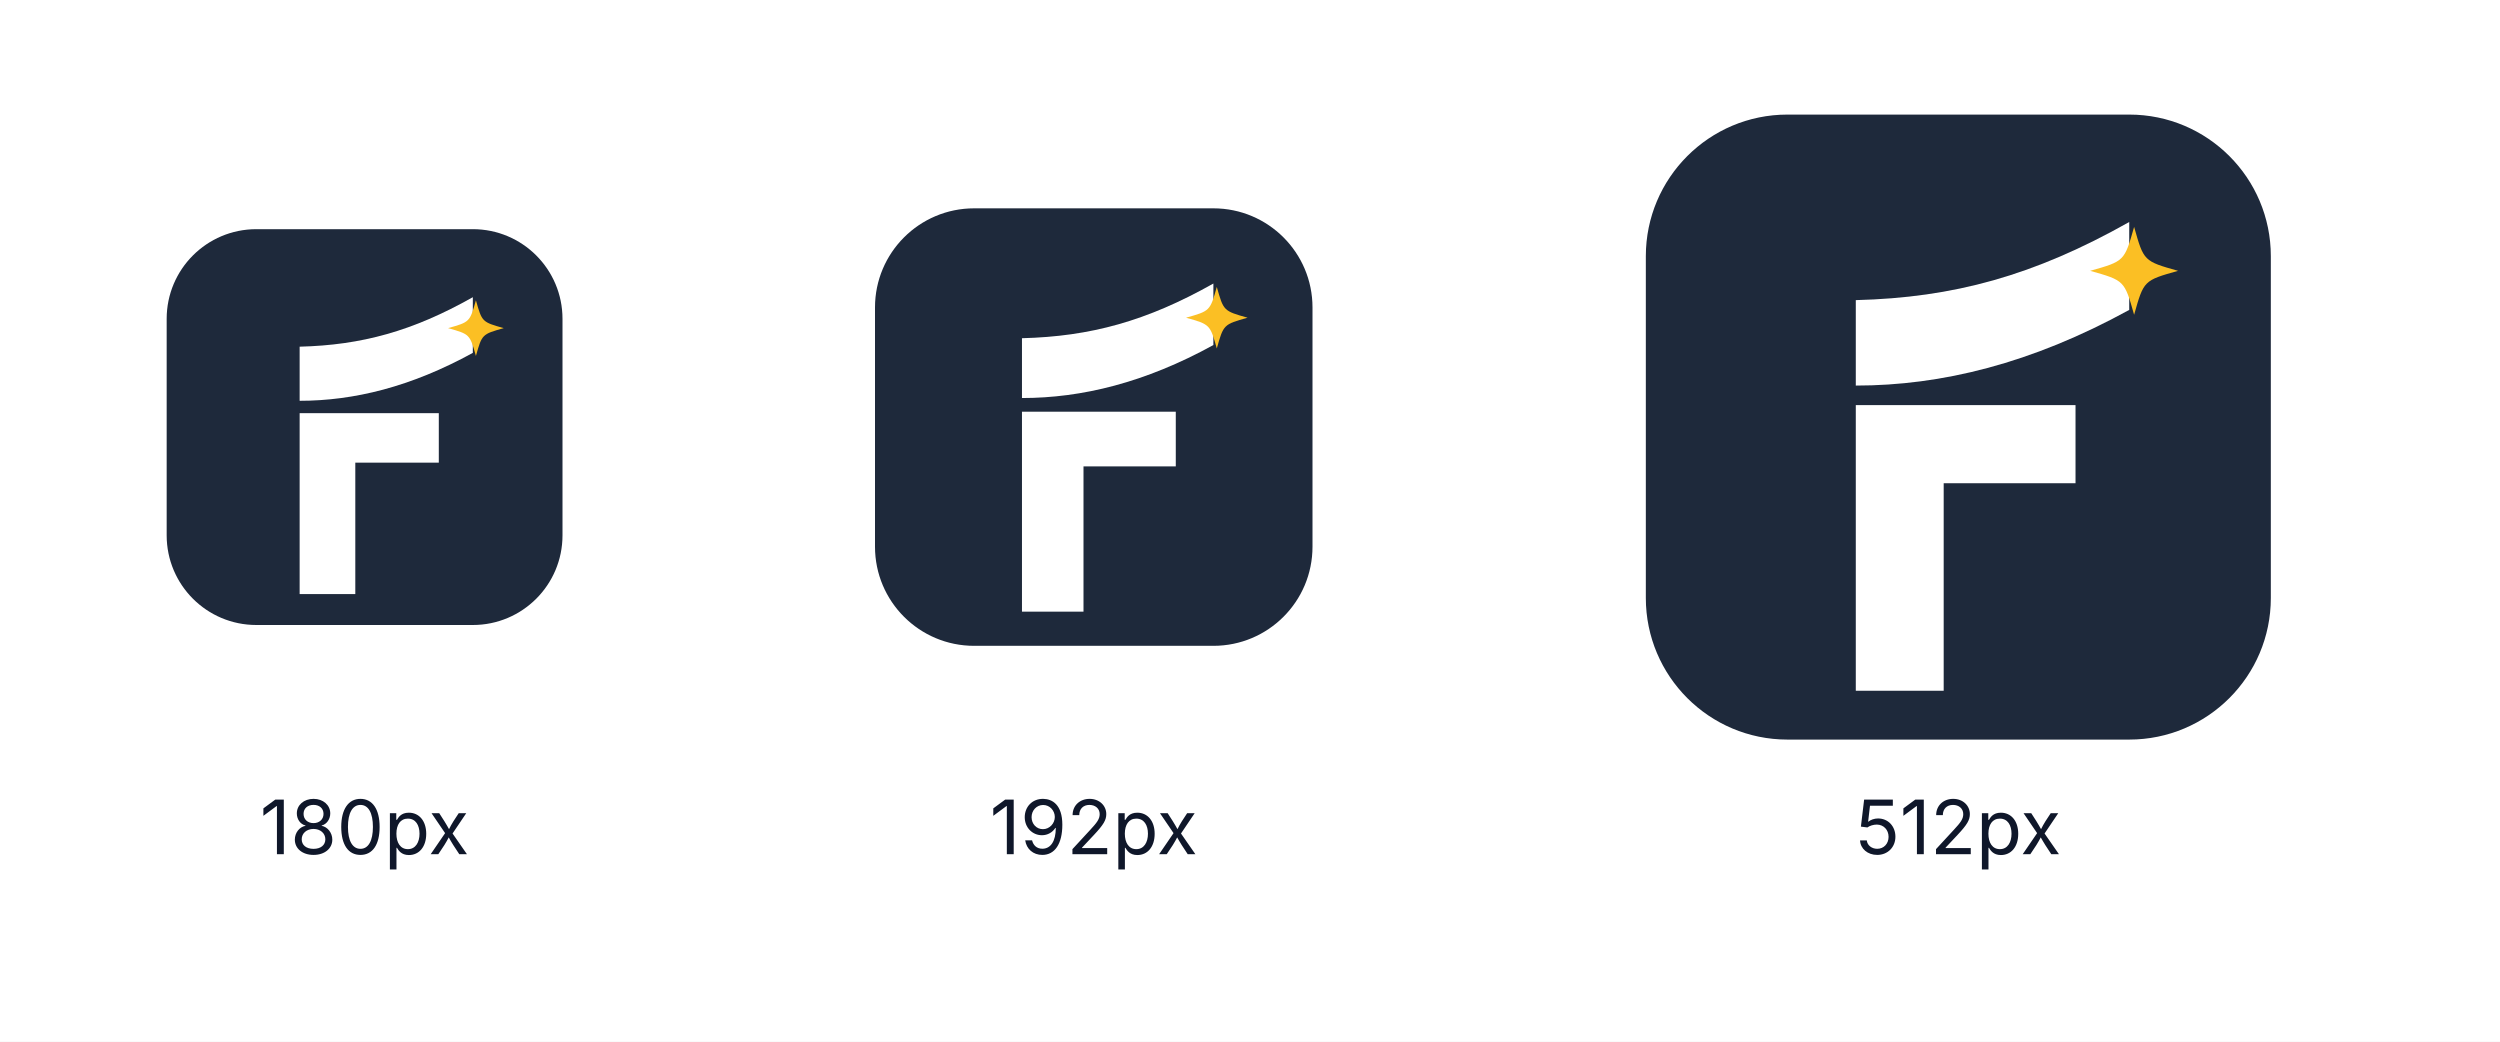
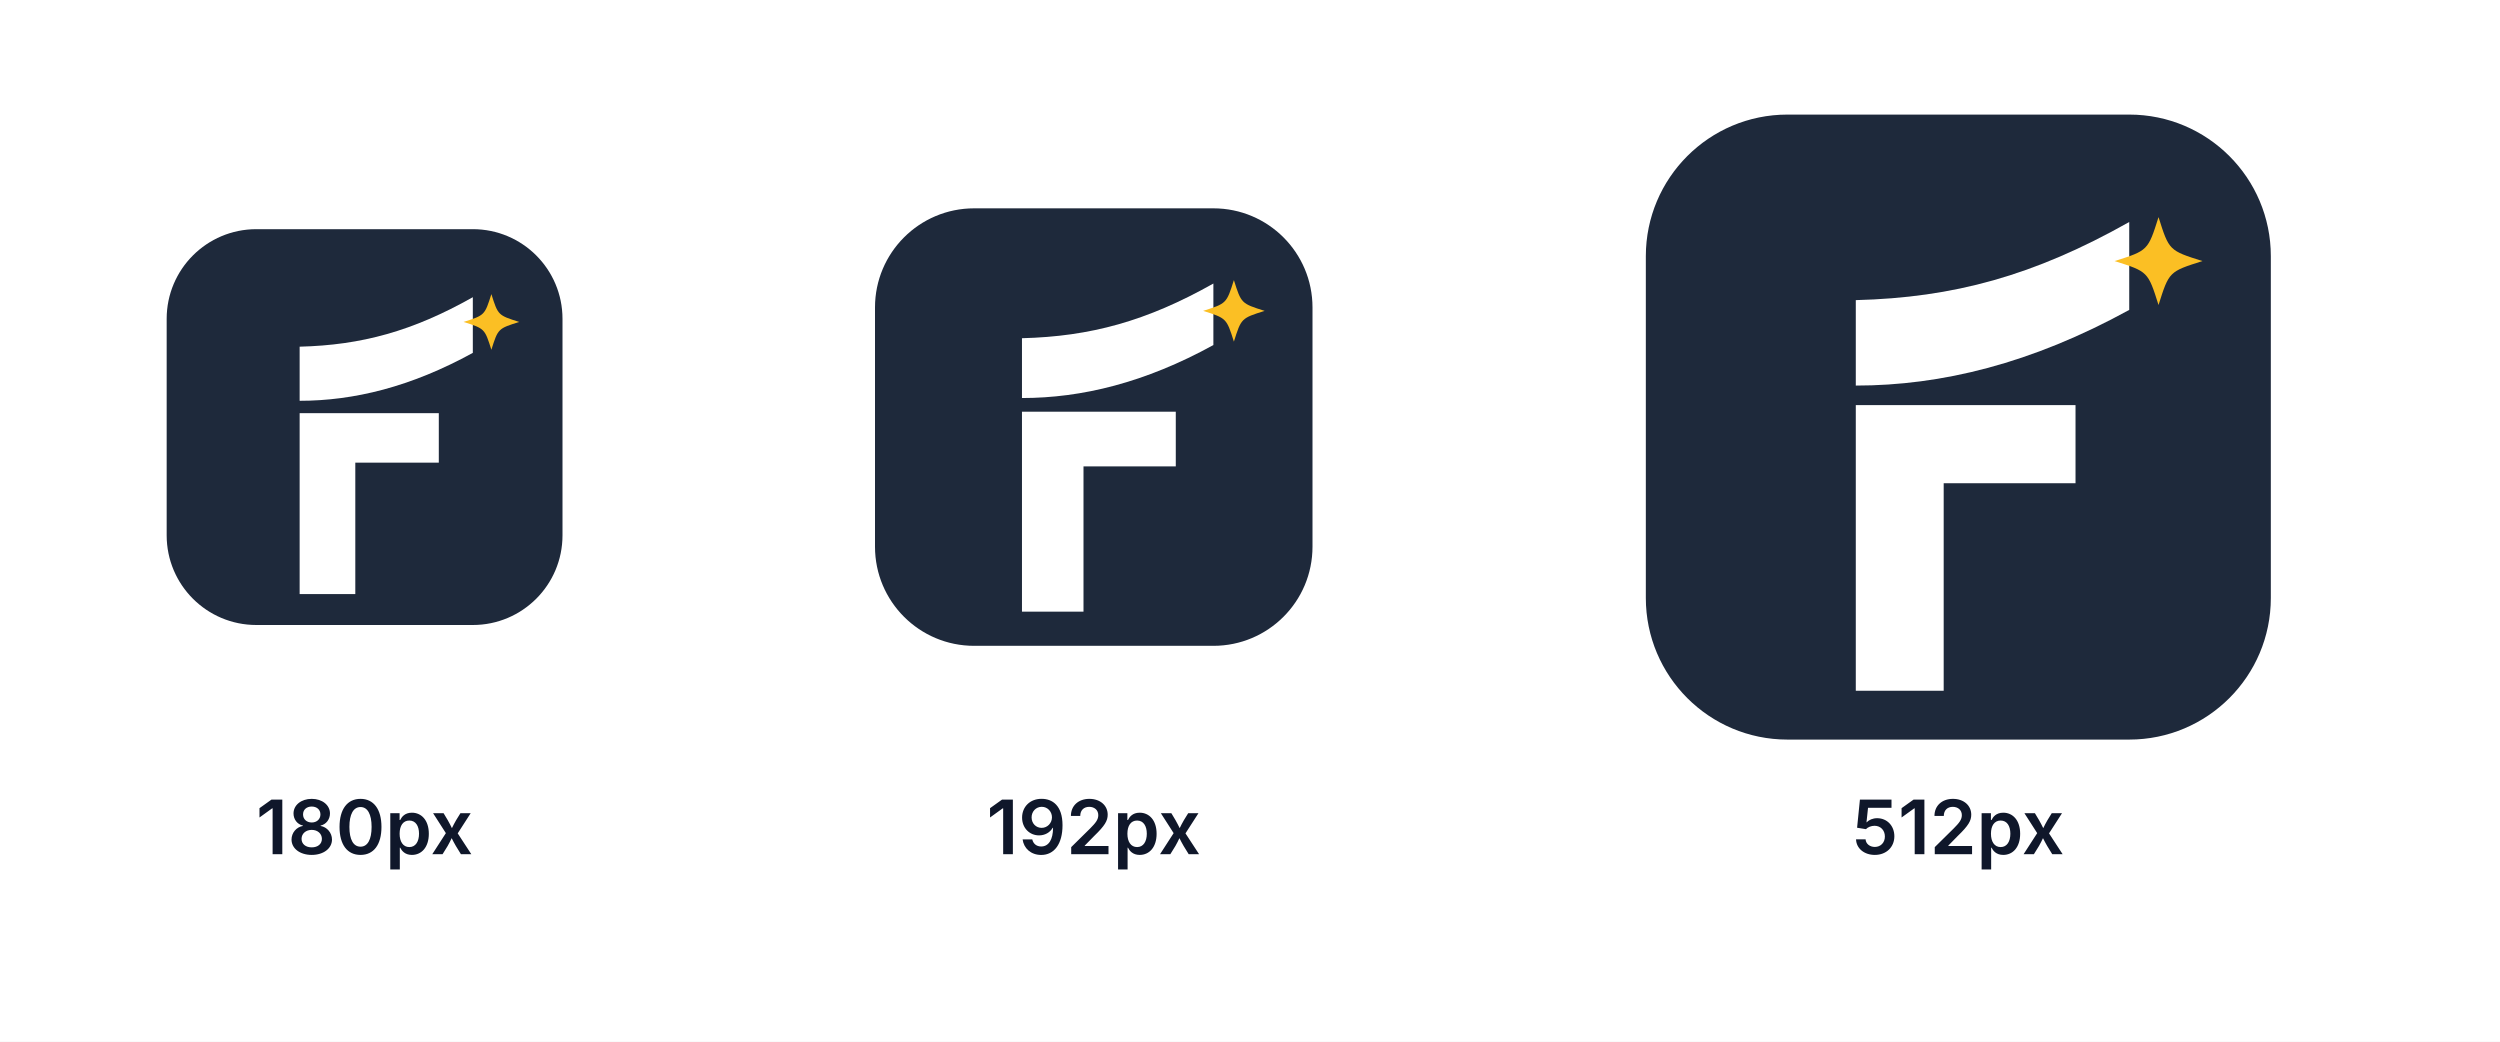
<svg xmlns="http://www.w3.org/2000/svg" width="1200" height="500" viewBox="0 0 1200 500" role="img" aria-label="Fronei app PWA icons">
  <defs>
    <style>
      .wordmark {
        font-family: Inter, Geist, ui-sans-serif, system-ui, -apple-system, BlinkMacSystemFont, "Segoe UI", sans-serif;
+         font-weight: 700;
+         letter-spacing: -0.045em;
+       }
+       .label {
+         font-family: Inter, Geist, ui-sans-serif, system-ui, -apple-system, BlinkMacSystemFont, "Segoe UI", sans-serif;
        font-weight: 600;
-         letter-spacing: -0.045em;
      }
    </style>
  </defs>
  <rect width="1200" height="500" fill="#FFFFFF" />
  <g transform="translate(80,110) scale(0.7421875)">
    <rect x="0" y="0" width="256" height="256" rx="58" fill="#1E293B" />
    <path d="M86 119 H176 V151 H122 V236 H86 Z" fill="#FFFFFF" />
    <path d="M86 76 C126 75 159 66 198 44 V80 C158 102 121 111 86 111 Z" fill="#FFFFFF" />
-     <path d="M200 46 C203.96 60.04 203.96 60.04 218 64              C203.96 67.96 203.96 67.96 200 82              C196.04 67.96 196.04 67.96 182 64              C196.04 60.04 196.04 60.04 200 46 Z" fill="#FBBF24" />
+     <path d="M210 42              C214.32 55.68 214.32 55.68 228 60              C214.32 64.32 214.32 64.32 210 78              C205.68 64.32 205.68 64.32 192 60              C205.68 55.68 205.68 55.68 210 42 Z" fill="#FBBF24" />
  </g>
  <g transform="translate(420,100) scale(0.8203125)">
    <rect x="0" y="0" width="256" height="256" rx="58" fill="#1E293B" />
    <path d="M86 119 H176 V151 H122 V236 H86 Z" fill="#FFFFFF" />
    <path d="M86 76 C126 75 159 66 198 44 V80 C158 102 121 111 86 111 Z" fill="#FFFFFF" />
-     <path d="M200 46 C203.96 60.04 203.96 60.04 218 64              C203.96 67.96 203.96 67.96 200 82              C196.04 67.96 196.04 67.96 182 64              C196.04 60.04 196.04 60.04 200 46 Z" fill="#FBBF24" />
+     <path d="M210 42              C214.32 55.68 214.32 55.68 228 60              C214.32 64.32 214.32 64.32 210 78              C205.68 64.32 205.68 64.32 192 60              C205.68 55.68 205.68 55.68 210 42 Z" fill="#FBBF24" />
  </g>
  <g transform="translate(790,55) scale(1.171875)">
    <rect x="0" y="0" width="256" height="256" rx="58" fill="#1E293B" />
    <path d="M86 119 H176 V151 H122 V236 H86 Z" fill="#FFFFFF" />
    <path d="M86 76 C126 75 159 66 198 44 V80 C158 102 121 111 86 111 Z" fill="#FFFFFF" />
-     <path d="M200 46 C203.96 60.04 203.96 60.04 218 64              C203.96 67.96 203.96 67.96 200 82              C196.04 67.96 196.04 67.96 182 64              C196.04 60.04 196.04 60.04 200 46 Z" fill="#FBBF24" />
+     <path d="M210 42              C214.32 55.68 214.32 55.68 228 60              C214.32 64.32 214.32 64.32 210 78              C205.68 64.32 205.68 64.32 192 60              C205.68 55.68 205.68 55.68 210 42 Z" fill="#FBBF24" />
  </g>
-   <text x="175" y="410" text-anchor="middle" font-family="Inter, ui-sans-serif, system-ui" font-size="36" fill="#0F172A">180px</text>
-   <text x="525" y="410" text-anchor="middle" font-family="Inter, ui-sans-serif, system-ui" font-size="36" fill="#0F172A">192px</text>
-   <text x="940" y="410" text-anchor="middle" font-family="Inter, ui-sans-serif, system-ui" font-size="36" fill="#0F172A">512px</text>
+   <text x="175" y="410" text-anchor="middle" class="label" font-size="36" fill="#0F172A">180px</text>
+   <text x="525" y="410" text-anchor="middle" class="label" font-size="36" fill="#0F172A">192px</text>
+   <text x="940" y="410" text-anchor="middle" class="label" font-size="36" fill="#0F172A">512px</text>
</svg>
